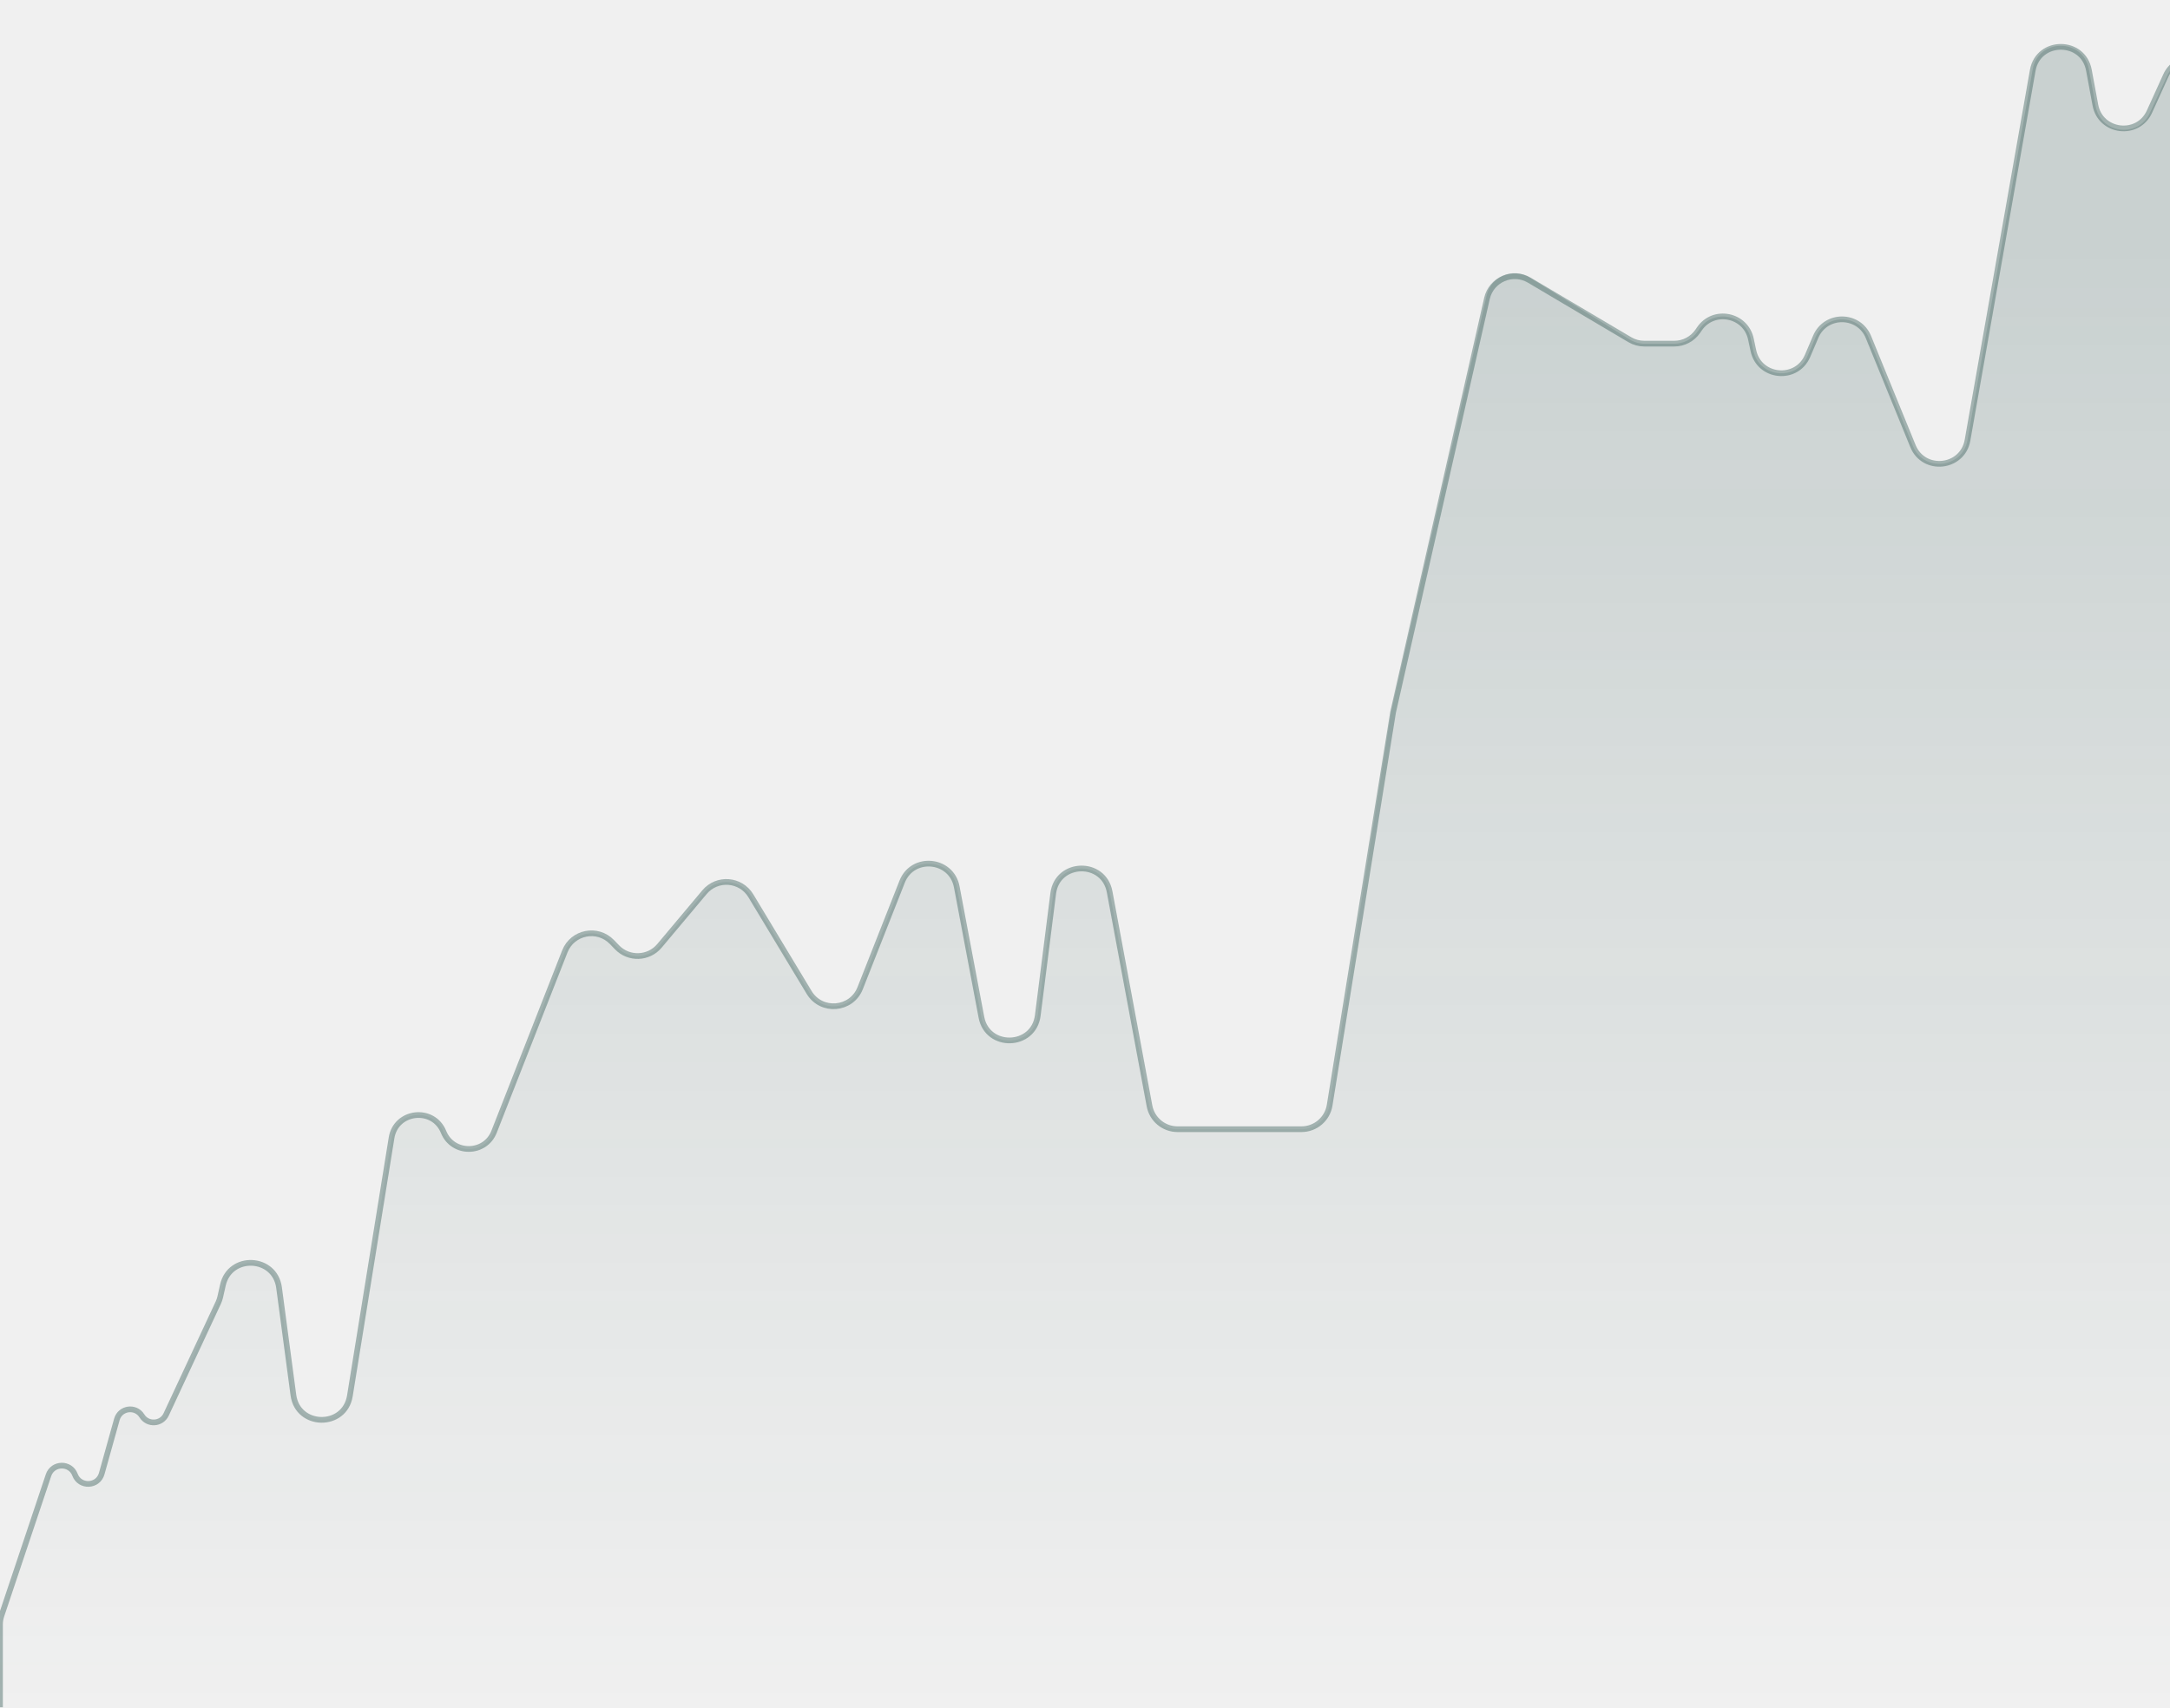
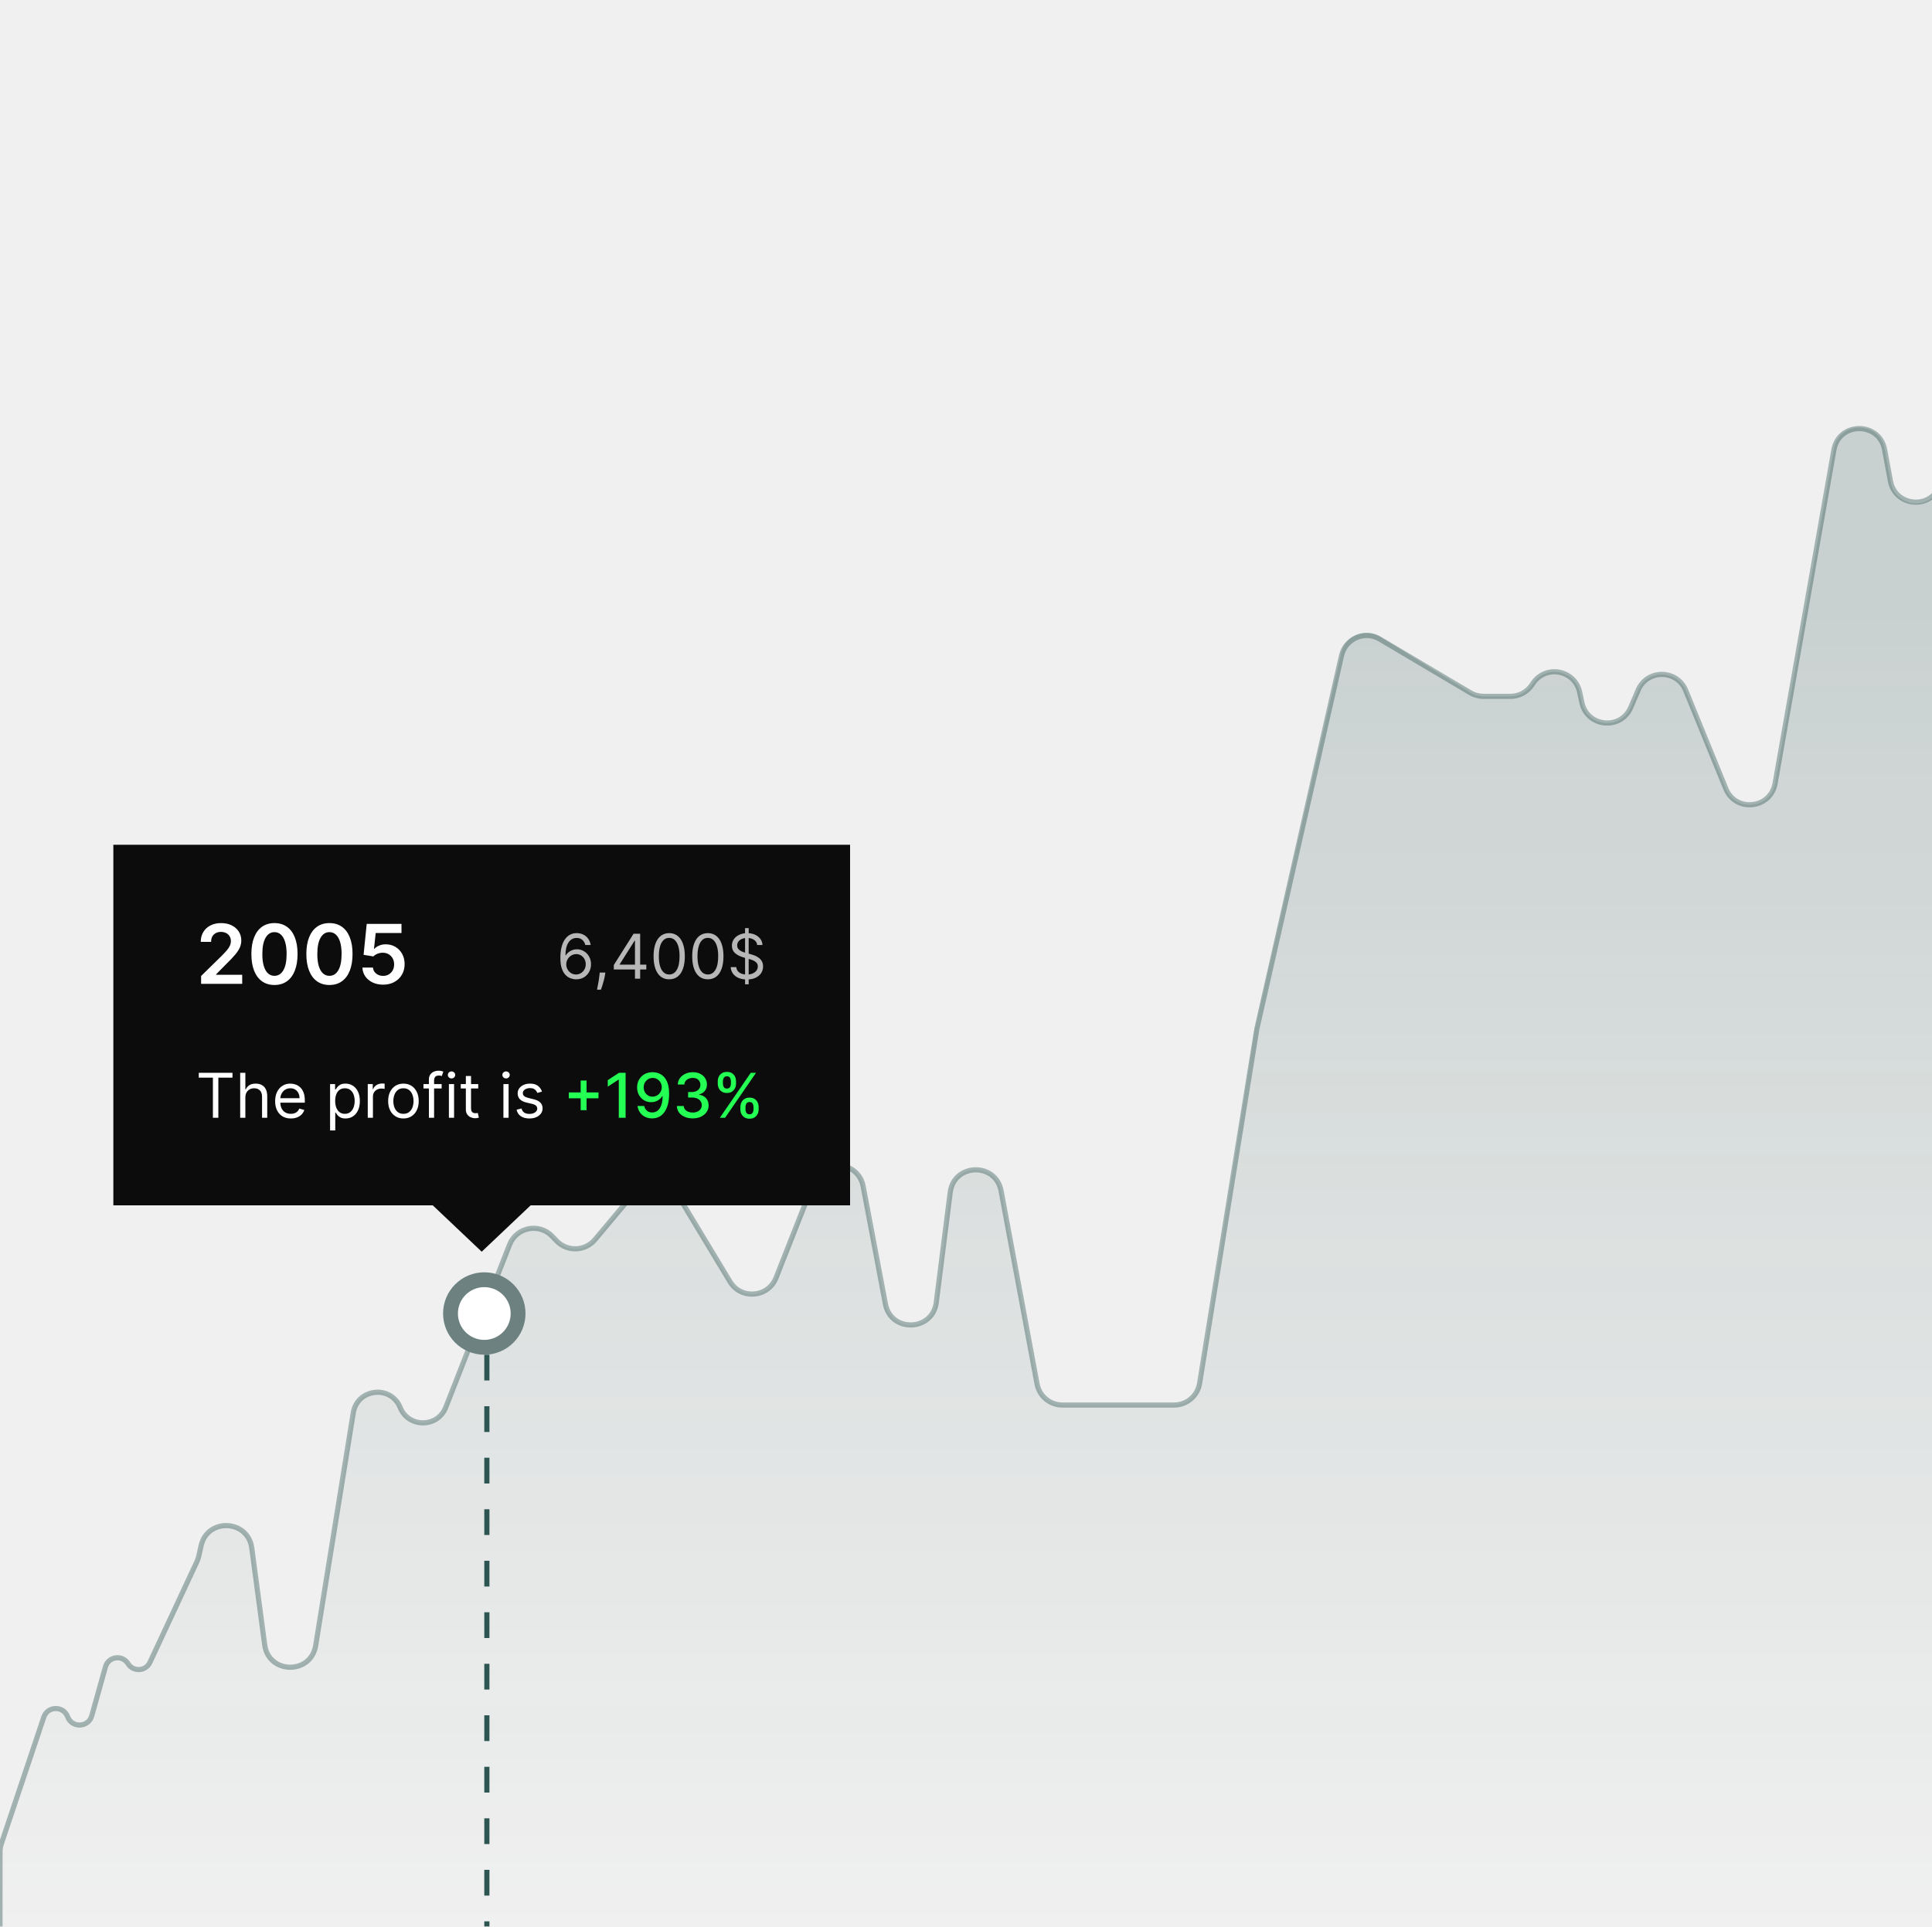
- <svg xmlns="http://www.w3.org/2000/svg" width="380" height="299" viewBox="0 0 380 299" fill="none">
-   <g clip-path="url(#clip0_19_18481)">
-     <path d="M524 299L522.557 -42.441C522.552 -43.727 522.051 -44.962 521.158 -45.889L496.422 -71.561C495.003 -73.034 492.83 -73.494 490.936 -72.723L471.177 -64.678C469.822 -64.126 468.777 -63.01 468.317 -61.622L460.373 -37.687C458.964 -33.441 453.115 -33.041 451.141 -37.055L450.19 -38.989C448.097 -43.245 441.807 -42.467 440.814 -37.829L430.658 9.598C430.382 10.885 429.61 12.011 428.51 12.733L423.897 15.756C421.448 17.362 418.15 16.528 416.757 13.952L409.682 0.861C407.616 -2.963 401.991 -2.511 400.562 1.594L396.953 11.957C395.566 15.941 390.138 16.45 388.035 12.792V12.792C386.035 9.315 380.941 9.559 379.283 13.21L376.401 19.557C374.378 24.01 367.824 23.21 366.932 18.401L365.8 12.294C364.785 6.818 356.927 6.853 355.96 12.337L344.541 77.101C343.67 82.039 336.883 82.765 334.988 78.123L327.196 59.038C325.517 54.927 319.713 54.881 317.969 58.964L316.531 62.329C314.615 66.817 308.063 66.181 307.044 61.409L306.609 59.375C305.691 55.075 300.068 53.969 297.589 57.602L297.316 58.003C296.384 59.368 294.838 60.185 293.185 60.185H287.946C287.05 60.185 286.17 59.944 285.398 59.487L267.815 49.075C264.897 47.346 261.141 48.963 260.391 52.27L243.953 124.73L232.842 193.564C232.451 195.986 230.36 197.767 227.906 197.767H206.209C203.801 197.767 201.735 196.05 201.294 193.682L194.311 156.189C193.266 150.58 185.151 150.817 184.435 156.477L181.731 177.847C181.016 183.5 172.916 183.748 171.858 178.149L167.543 155.326C166.612 150.4 159.818 149.757 157.979 154.421L150.627 173.068C149.108 176.921 143.831 177.363 141.693 173.816L131.485 156.882C129.714 153.944 125.577 153.621 123.372 156.249L115.482 165.654C113.573 167.929 110.114 168.049 108.052 165.911L107.161 164.987C104.632 162.365 100.238 163.241 98.908 166.633L86.523 198.206C84.952 202.211 79.296 202.243 77.679 198.256V198.256C75.869 193.793 69.335 194.532 68.567 199.286L61.27 244.465C60.353 250.148 52.14 250.035 51.378 244.33L48.867 225.512C48.128 219.98 40.254 219.633 39.032 225.078L38.571 227.134C38.492 227.484 38.376 227.826 38.224 228.151L29.098 247.723C28.286 249.466 25.862 249.61 24.85 247.975V247.975C23.74 246.184 21.03 246.569 20.464 248.598L17.812 258.091C17.171 260.386 13.969 260.523 13.134 258.29V258.29C12.322 256.117 9.23 256.17 8.493 258.37L0.259 282.94C0.088 283.452 0 283.989 0 284.529V299" stroke="#2D5551" stroke-opacity="0.4" />
-     <path d="M8.493 258.372L0.259 282.941C0.088 283.453 0 283.989 0 284.529V294C0 296.761 2.239 299 5 299H518.974C521.745 299 523.988 296.745 523.974 293.974L522.197 -43.436C522.19 -44.726 521.685 -45.964 520.786 -46.891L495.958 -72.495C494.498 -74 492.255 -74.435 490.339 -73.584L471.039 -65.016C469.766 -64.451 468.787 -63.381 468.336 -62.062L460.129 -38.031C458.68 -33.79 452.814 -33.449 450.884 -37.494L450.266 -38.792C448.218 -43.084 441.9 -42.364 440.871 -37.72L430.299 10.002C430.02 11.259 429.268 12.361 428.197 13.076L424.32 15.669C421.854 17.319 418.503 16.471 417.118 13.847L409.859 0.088C407.845 -3.731 402.262 -3.372 400.753 0.673L396.43 12.256C395.027 16.017 389.861 16.404 387.912 12.895C386.047 9.536 381.159 9.71 379.537 13.193L376.442 19.839C374.386 24.254 367.874 23.423 366.992 18.634L365.792 12.113C364.782 6.631 356.915 6.663 355.95 12.153L344.535 77.094C343.667 82.033 336.877 82.761 334.981 78.118L327.196 59.05C325.517 54.94 319.713 54.893 317.969 58.976L316.531 62.341C314.614 66.829 308.063 66.193 307.044 61.421L306.609 59.388C305.691 55.087 300.068 53.981 297.589 57.614L297.316 58.015C296.384 59.38 294.838 60.197 293.185 60.197H288C287.07 60.197 286.158 59.937 285.367 59.447L267.853 48.594C264.938 46.788 261.112 48.384 260.345 51.726L243.59 124.738L232.825 193.545C232.444 195.978 230.348 197.772 227.885 197.772H206.209C203.801 197.772 201.735 196.055 201.294 193.688L194.311 156.197C193.266 150.587 185.151 150.824 184.435 156.485L181.731 177.854C181.016 183.507 172.916 183.754 171.858 178.155L167.543 155.334C166.612 150.407 159.818 149.764 157.979 154.428L150.627 173.075C149.107 176.928 143.831 177.369 141.693 173.822L131.485 156.889C129.714 153.951 125.577 153.628 123.372 156.256L115.482 165.661C113.573 167.936 110.114 168.055 108.053 165.918L107.161 164.994C104.632 162.372 100.238 163.248 98.908 166.639L86.523 198.211C84.952 202.216 79.296 202.248 77.679 198.261C75.869 193.798 69.335 194.537 68.567 199.291L61.27 244.468C60.353 250.15 52.14 250.038 51.378 244.333L48.867 225.516C48.128 219.984 40.254 219.636 39.032 225.082L38.571 227.137C38.492 227.488 38.375 227.829 38.224 228.155L29.098 247.726C28.286 249.469 25.862 249.612 24.85 247.978C23.74 246.186 21.03 246.571 20.464 248.601L17.812 258.093C17.171 260.388 13.969 260.525 13.134 258.292C12.322 256.119 9.23 256.172 8.493 258.372Z" fill="url(#paint0_linear_19_18481)" fill-opacity="0.2" />
-   </g>
+ <svg xmlns="http://www.w3.org/2000/svg" width="375" height="374" viewBox="0 0 375 374" fill="none">
+   <path d="M524 374L522.557 32.559C522.552 31.273 522.051 30.038 521.158 29.111L496.422 3.439C495.003 1.966 492.83 1.506 490.936 2.277L471.177 10.322C469.822 10.874 468.777 11.99 468.317 13.378L460.373 37.313C458.964 41.559 453.115 41.959 451.141 37.945L450.19 36.011C448.097 31.755 441.807 32.533 440.814 37.171L430.658 84.598C430.382 85.885 429.61 87.011 428.51 87.733L423.897 90.756C421.448 92.362 418.15 91.528 416.757 88.952L409.682 75.861C407.616 72.037 401.991 72.489 400.562 76.594L396.953 86.957C395.566 90.941 390.138 91.45 388.035 87.792V87.792C386.035 84.315 380.941 84.559 379.283 88.21L376.401 94.557C374.378 99.01 367.824 98.21 366.932 93.401L365.8 87.294C364.785 81.818 356.927 81.853 355.96 87.337L344.541 152.101C343.67 157.039 336.883 157.765 334.988 153.123L327.196 134.038C325.517 129.927 319.713 129.881 317.969 133.964L316.531 137.329C314.615 141.816 308.063 141.181 307.044 136.409L306.609 134.375C305.691 130.075 300.068 128.969 297.589 132.602L297.316 133.003C296.384 134.368 294.838 135.185 293.185 135.185H287.946C287.05 135.185 286.17 134.944 285.398 134.487L267.815 124.074C264.897 122.346 261.141 123.963 260.391 127.271L243.953 199.73L232.842 268.564C232.451 270.986 230.36 272.767 227.906 272.767H206.209C203.801 272.767 201.735 271.05 201.294 268.682L194.311 231.189C193.266 225.58 185.151 225.817 184.435 231.477L181.731 252.847C181.016 258.5 172.916 258.748 171.858 253.149L167.543 230.326C166.612 225.4 159.818 224.757 157.979 229.421L150.627 248.068C149.108 251.921 143.831 252.363 141.693 248.816L131.485 231.882C129.714 228.944 125.577 228.621 123.372 231.249L115.482 240.654C113.573 242.929 110.114 243.049 108.052 240.911L107.161 239.987C104.632 237.365 100.238 238.241 98.908 241.633L86.523 273.206C84.952 277.211 79.296 277.243 77.679 273.256V273.256C75.869 268.793 69.335 269.532 68.567 274.286L61.27 319.465C60.353 325.148 52.14 325.035 51.378 319.33L48.867 300.512C48.128 294.98 40.254 294.633 39.032 300.078L38.571 302.134C38.492 302.484 38.376 302.826 38.224 303.151L29.098 322.723C28.286 324.466 25.862 324.61 24.85 322.975V322.975C23.74 321.184 21.03 321.569 20.464 323.598L17.812 333.091C17.171 335.386 13.969 335.523 13.134 333.29V333.29C12.322 331.117 9.23 331.17 8.493 333.37L0.259 357.94C0.088 358.452 0 358.989 0 359.529V374" stroke="#2D5551" stroke-opacity="0.4" />
+   <path d="M8.493 333.372L0.259 357.941C0.088 358.453 0 358.989 0 359.529V369C0 371.761 2.239 374 5 374H518.974C521.745 374 523.988 371.745 523.974 368.974L522.197 31.564C522.19 30.274 521.685 29.036 520.786 28.11L495.958 2.505C494.498 1 492.255 0.565 490.339 1.416L471.039 9.984C469.766 10.549 468.787 11.619 468.336 12.938L460.129 36.969C458.68 41.21 452.814 41.551 450.884 37.506L450.266 36.208C448.218 31.916 441.9 32.636 440.871 37.28L430.299 85.002C430.02 86.259 429.268 87.361 428.197 88.076L424.32 90.669C421.854 92.319 418.503 91.471 417.118 88.847L409.859 75.088C407.845 71.269 402.262 71.628 400.753 75.673L396.43 87.256C395.027 91.016 389.861 91.404 387.912 87.895C386.047 84.536 381.159 84.71 379.537 88.193L376.442 94.839C374.386 99.254 367.874 98.423 366.992 93.634L365.792 87.113C364.782 81.631 356.915 81.663 355.95 87.153L344.535 152.094C343.667 157.033 336.877 157.762 334.981 153.118L327.196 134.05C325.517 129.939 319.713 129.893 317.969 133.976L316.531 137.341C314.614 141.829 308.063 141.193 307.044 136.421L306.609 134.388C305.691 130.087 300.068 128.981 297.589 132.614L297.316 133.015C296.384 134.38 294.838 135.197 293.185 135.197H288C287.07 135.197 286.158 134.937 285.367 134.447L267.853 123.594C264.938 121.788 261.112 123.384 260.345 126.726L243.59 199.738L232.825 268.545C232.444 270.978 230.348 272.772 227.885 272.772H206.209C203.801 272.772 201.735 271.055 201.294 268.688L194.311 231.197C193.266 225.587 185.151 225.824 184.435 231.485L181.731 252.854C181.016 258.507 172.916 258.754 171.858 253.155L167.543 230.334C166.612 225.407 159.818 224.764 157.979 229.428L150.627 248.075C149.107 251.928 143.831 252.369 141.693 248.822L131.485 231.889C129.714 228.951 125.577 228.628 123.372 231.256L115.482 240.661C113.573 242.936 110.114 243.055 108.053 240.918L107.161 239.994C104.632 237.372 100.238 238.248 98.908 241.639L86.523 273.211C84.952 277.216 79.296 277.248 77.679 273.261C75.869 268.798 69.335 269.537 68.567 274.291L61.27 319.468C60.353 325.15 52.14 325.038 51.378 319.333L48.867 300.516C48.128 294.984 40.254 294.636 39.032 300.082L38.571 302.137C38.492 302.488 38.375 302.829 38.224 303.155L29.098 322.726C28.286 324.469 25.862 324.612 24.85 322.978C23.74 321.186 21.03 321.571 20.464 323.601L17.812 333.093C17.171 335.388 13.969 335.525 13.134 333.292C12.322 331.119 9.23 331.172 8.493 333.372Z" fill="url(#paint0_linear_841_12652)" fill-opacity="0.2" />
+   <path d="M93.5 243L103 234L84 234L93.5 243Z" fill="#0C0C0C" />
+   <rect width="143" height="70" transform="matrix(1 0 0 -1 22 234)" fill="#0C0C0C" />
+   <path d="M38.58 209.21V208.273H45.125V209.21H42.381V217H41.324V209.21H38.58ZM47.625 213.062V217H46.62V208.273H47.625V211.477H47.711C47.864 211.139 48.094 210.871 48.401 210.672C48.711 210.47 49.123 210.369 49.637 210.369C50.083 210.369 50.473 210.459 50.809 210.638C51.144 210.814 51.404 211.085 51.588 211.452C51.776 211.815 51.87 212.278 51.87 212.841V217H50.864V212.909C50.864 212.389 50.729 211.987 50.459 211.703C50.192 211.416 49.821 211.273 49.347 211.273C49.017 211.273 48.722 211.342 48.461 211.482C48.202 211.621 47.998 211.824 47.847 212.091C47.699 212.358 47.625 212.682 47.625 213.062ZM56.454 217.136C55.823 217.136 55.279 216.997 54.822 216.719C54.367 216.438 54.016 216.045 53.769 215.543C53.525 215.037 53.403 214.449 53.403 213.778C53.403 213.108 53.525 212.517 53.769 212.006C54.016 211.491 54.36 211.091 54.8 210.804C55.244 210.514 55.761 210.369 56.352 210.369C56.693 210.369 57.029 210.426 57.361 210.54C57.694 210.653 57.996 210.838 58.269 211.094C58.542 211.347 58.759 211.682 58.921 212.099C59.083 212.517 59.164 213.031 59.164 213.642V214.068H54.119V213.199H58.141C58.141 212.83 58.068 212.5 57.92 212.21C57.775 211.92 57.568 211.692 57.298 211.524C57.031 211.357 56.715 211.273 56.352 211.273C55.951 211.273 55.604 211.372 55.312 211.571C55.022 211.767 54.799 212.023 54.643 212.338C54.486 212.653 54.408 212.991 54.408 213.352V213.932C54.408 214.426 54.494 214.845 54.664 215.189C54.837 215.53 55.077 215.79 55.384 215.969C55.691 216.145 56.048 216.233 56.454 216.233C56.718 216.233 56.957 216.196 57.17 216.122C57.386 216.045 57.572 215.932 57.728 215.781C57.884 215.628 58.005 215.437 58.09 215.21L59.062 215.483C58.959 215.812 58.788 216.102 58.546 216.352C58.305 216.599 58.006 216.793 57.651 216.932C57.296 217.068 56.897 217.136 56.454 217.136ZM64.069 219.455V210.455H65.04V211.494H65.16C65.234 211.381 65.336 211.236 65.467 211.06C65.6 210.881 65.79 210.722 66.038 210.582C66.288 210.44 66.626 210.369 67.052 210.369C67.603 210.369 68.089 210.507 68.509 210.783C68.93 211.058 69.258 211.449 69.494 211.955C69.729 212.46 69.847 213.057 69.847 213.744C69.847 214.438 69.729 215.038 69.494 215.547C69.258 216.053 68.931 216.445 68.513 216.723C68.096 216.999 67.614 217.136 67.069 217.136C66.648 217.136 66.312 217.067 66.059 216.928C65.806 216.786 65.612 216.625 65.475 216.446C65.339 216.264 65.234 216.114 65.16 215.994H65.075V219.455H64.069ZM65.058 213.727C65.058 214.222 65.13 214.658 65.275 215.036C65.42 215.411 65.631 215.705 65.91 215.918C66.188 216.128 66.529 216.233 66.933 216.233C67.353 216.233 67.704 216.122 67.985 215.901C68.269 215.676 68.482 215.375 68.624 214.997C68.769 214.616 68.842 214.193 68.842 213.727C68.842 213.267 68.771 212.852 68.629 212.483C68.489 212.111 68.278 211.817 67.994 211.601C67.712 211.382 67.359 211.273 66.933 211.273C66.523 211.273 66.18 211.376 65.901 211.584C65.623 211.788 65.413 212.075 65.271 212.445C65.129 212.811 65.058 213.239 65.058 213.727ZM71.381 217V210.455H72.353V211.443H72.421C72.54 211.119 72.756 210.857 73.069 210.655C73.381 210.453 73.734 210.352 74.126 210.352C74.2 210.352 74.292 210.354 74.403 210.357C74.513 210.359 74.597 210.364 74.654 210.369V211.392C74.62 211.384 74.542 211.371 74.42 211.354C74.3 211.334 74.174 211.324 74.04 211.324C73.722 211.324 73.438 211.391 73.188 211.524C72.941 211.655 72.745 211.837 72.6 212.07C72.458 212.3 72.387 212.562 72.387 212.858V217H71.381ZM78.306 217.136C77.715 217.136 77.197 216.996 76.751 216.714C76.308 216.433 75.961 216.04 75.711 215.534C75.464 215.028 75.34 214.437 75.34 213.761C75.34 213.08 75.464 212.484 75.711 211.976C75.961 211.467 76.308 211.072 76.751 210.791C77.197 210.51 77.715 210.369 78.306 210.369C78.897 210.369 79.414 210.51 79.857 210.791C80.303 211.072 80.65 211.467 80.897 211.976C81.147 212.484 81.272 213.08 81.272 213.761C81.272 214.437 81.147 215.028 80.897 215.534C80.65 216.04 80.303 216.433 79.857 216.714C79.414 216.996 78.897 217.136 78.306 217.136ZM78.306 216.233C78.755 216.233 79.124 216.118 79.414 215.888C79.704 215.658 79.918 215.355 80.058 214.98C80.197 214.605 80.266 214.199 80.266 213.761C80.266 213.324 80.197 212.916 80.058 212.538C79.918 212.161 79.704 211.855 79.414 211.622C79.124 211.389 78.755 211.273 78.306 211.273C77.857 211.273 77.488 211.389 77.198 211.622C76.908 211.855 76.694 212.161 76.555 212.538C76.415 212.916 76.346 213.324 76.346 213.761C76.346 214.199 76.415 214.605 76.555 214.98C76.694 215.355 76.908 215.658 77.198 215.888C77.488 216.118 77.857 216.233 78.306 216.233ZM85.722 210.455V211.307H82.194V210.455H85.722ZM83.25 217V209.551C83.25 209.176 83.338 208.864 83.515 208.614C83.691 208.364 83.919 208.176 84.201 208.051C84.482 207.926 84.779 207.864 85.091 207.864C85.338 207.864 85.54 207.884 85.696 207.923C85.853 207.963 85.969 208 86.046 208.034L85.756 208.903C85.705 208.886 85.634 208.865 85.543 208.839C85.455 208.814 85.338 208.801 85.194 208.801C84.861 208.801 84.621 208.885 84.473 209.053C84.329 209.22 84.256 209.466 84.256 209.79V217H83.25ZM87.131 217V210.455H88.137V217H87.131ZM87.643 209.364C87.447 209.364 87.278 209.297 87.136 209.163C86.996 209.03 86.927 208.869 86.927 208.682C86.927 208.494 86.996 208.334 87.136 208.2C87.278 208.067 87.447 208 87.643 208C87.839 208 88.006 208.067 88.146 208.2C88.288 208.334 88.359 208.494 88.359 208.682C88.359 208.869 88.288 209.03 88.146 209.163C88.006 209.297 87.839 209.364 87.643 209.364ZM92.826 210.455V211.307H89.434V210.455H92.826ZM90.422 208.886H91.428V215.125C91.428 215.409 91.469 215.622 91.552 215.764C91.637 215.903 91.745 215.997 91.875 216.045C92.009 216.091 92.15 216.114 92.297 216.114C92.408 216.114 92.499 216.108 92.57 216.097C92.641 216.082 92.698 216.071 92.74 216.062L92.945 216.966C92.877 216.991 92.782 217.017 92.659 217.043C92.537 217.071 92.382 217.085 92.195 217.085C91.911 217.085 91.632 217.024 91.36 216.902C91.09 216.78 90.865 216.594 90.686 216.344C90.51 216.094 90.422 215.778 90.422 215.398V208.886ZM97.713 217V210.455H98.719V217H97.713ZM98.225 209.364C98.029 209.364 97.86 209.297 97.718 209.163C97.579 209.03 97.509 208.869 97.509 208.682C97.509 208.494 97.579 208.334 97.718 208.2C97.86 208.067 98.029 208 98.225 208C98.421 208 98.588 208.067 98.728 208.2C98.87 208.334 98.941 208.494 98.941 208.682C98.941 208.869 98.87 209.03 98.728 209.163C98.588 209.297 98.421 209.364 98.225 209.364ZM105.197 211.92L104.294 212.176C104.237 212.026 104.153 211.879 104.043 211.737C103.935 211.592 103.787 211.473 103.599 211.379C103.412 211.286 103.172 211.239 102.879 211.239C102.479 211.239 102.145 211.331 101.878 211.516C101.614 211.697 101.482 211.929 101.482 212.21C101.482 212.46 101.572 212.658 101.754 212.803C101.936 212.947 102.22 213.068 102.607 213.165L103.578 213.403C104.163 213.545 104.599 213.763 104.886 214.055C105.173 214.345 105.317 214.719 105.317 215.176C105.317 215.551 105.209 215.886 104.993 216.182C104.78 216.477 104.482 216.71 104.098 216.881C103.714 217.051 103.268 217.136 102.76 217.136C102.092 217.136 101.54 216.991 101.102 216.702C100.665 216.412 100.388 215.989 100.271 215.432L101.226 215.193C101.317 215.545 101.489 215.81 101.741 215.986C101.997 216.162 102.331 216.25 102.743 216.25C103.212 216.25 103.584 216.151 103.859 215.952C104.138 215.75 104.277 215.509 104.277 215.227C104.277 215 104.197 214.81 104.038 214.656C103.879 214.5 103.635 214.384 103.305 214.307L102.214 214.051C101.615 213.909 101.175 213.689 100.893 213.391C100.615 213.089 100.476 212.713 100.476 212.261C100.476 211.892 100.58 211.565 100.787 211.281C100.997 210.997 101.283 210.774 101.643 210.612C102.007 210.45 102.419 210.369 102.879 210.369C103.527 210.369 104.036 210.511 104.405 210.795C104.777 211.08 105.041 211.455 105.197 211.92Z" fill="white" />
+   <path d="M112.707 215.534V209.773H113.853V215.534H112.707ZM110.402 213.224V212.082H116.163V213.224H110.402ZM121.428 208.273V217H120.107V209.594H120.056L117.968 210.957V209.696L120.145 208.273H121.428ZM126.691 208.153C127.08 208.156 127.463 208.227 127.841 208.366C128.219 208.506 128.56 208.733 128.864 209.048C129.171 209.364 129.415 209.79 129.597 210.327C129.782 210.861 129.875 211.526 129.878 212.321C129.878 213.085 129.801 213.766 129.648 214.362C129.495 214.956 129.275 215.457 128.988 215.866C128.703 216.276 128.358 216.587 127.952 216.8C127.546 217.013 127.088 217.119 126.58 217.119C126.06 217.119 125.598 217.017 125.195 216.812C124.792 216.608 124.463 216.325 124.211 215.964C123.958 215.601 123.8 215.183 123.738 214.712H125.037C125.123 215.087 125.296 215.391 125.557 215.624C125.821 215.854 126.162 215.969 126.58 215.969C127.219 215.969 127.718 215.69 128.076 215.134C128.434 214.574 128.614 213.793 128.617 212.79H128.549C128.401 213.034 128.216 213.244 127.995 213.42C127.776 213.597 127.53 213.733 127.257 213.83C126.985 213.926 126.694 213.974 126.384 213.974C125.881 213.974 125.424 213.851 125.012 213.604C124.6 213.357 124.272 213.017 124.027 212.585C123.783 212.153 123.661 211.661 123.661 211.107C123.661 210.555 123.786 210.055 124.036 209.607C124.289 209.158 124.641 208.803 125.093 208.541C125.547 208.277 126.08 208.148 126.691 208.153ZM126.695 209.261C126.363 209.261 126.063 209.344 125.796 209.509C125.532 209.67 125.323 209.891 125.169 210.169C125.016 210.445 124.939 210.751 124.939 211.089C124.939 211.428 125.013 211.734 125.161 212.01C125.311 212.283 125.516 212.5 125.775 212.662C126.036 212.821 126.334 212.901 126.669 212.901C126.919 212.901 127.152 212.852 127.368 212.756C127.584 212.659 127.773 212.526 127.935 212.355C128.097 212.182 128.223 211.986 128.314 211.767C128.405 211.548 128.451 211.318 128.451 211.077C128.451 210.756 128.374 210.457 128.221 210.182C128.07 209.906 127.863 209.685 127.598 209.517C127.334 209.347 127.033 209.261 126.695 209.261ZM134.456 217.119C133.871 217.119 133.348 217.018 132.888 216.817C132.43 216.615 132.068 216.335 131.801 215.977C131.537 215.616 131.395 215.199 131.375 214.724H132.713C132.73 214.983 132.817 215.207 132.973 215.398C133.132 215.585 133.339 215.73 133.595 215.832C133.851 215.935 134.135 215.986 134.447 215.986C134.791 215.986 135.095 215.926 135.359 215.807C135.626 215.687 135.835 215.521 135.986 215.308C136.136 215.092 136.212 214.844 136.212 214.562C136.212 214.27 136.136 214.013 135.986 213.791C135.838 213.567 135.621 213.391 135.334 213.263C135.05 213.135 134.706 213.071 134.303 213.071H133.565V211.997H134.303C134.626 211.997 134.911 211.939 135.155 211.822C135.402 211.706 135.595 211.544 135.734 211.337C135.874 211.126 135.943 210.881 135.943 210.599C135.943 210.33 135.882 210.095 135.76 209.896C135.641 209.695 135.47 209.537 135.249 209.423C135.03 209.31 134.771 209.253 134.473 209.253C134.189 209.253 133.923 209.305 133.676 209.411C133.432 209.513 133.233 209.661 133.08 209.854C132.926 210.044 132.844 210.273 132.832 210.54H131.558C131.572 210.068 131.712 209.653 131.976 209.295C132.243 208.937 132.595 208.658 133.033 208.456C133.47 208.254 133.956 208.153 134.49 208.153C135.05 208.153 135.533 208.263 135.939 208.482C136.348 208.697 136.663 208.986 136.885 209.347C137.109 209.707 137.22 210.102 137.217 210.531C137.22 211.02 137.084 211.435 136.808 211.776C136.536 212.116 136.172 212.345 135.717 212.462V212.53C136.297 212.618 136.746 212.848 137.064 213.22C137.385 213.592 137.544 214.054 137.541 214.605C137.544 215.085 137.411 215.516 137.141 215.896C136.874 216.277 136.509 216.577 136.045 216.795C135.582 217.011 135.053 217.119 134.456 217.119ZM143.707 215.364V214.903C143.707 214.574 143.776 214.273 143.912 214C144.051 213.724 144.253 213.504 144.517 213.339C144.784 213.172 145.107 213.088 145.484 213.088C145.871 213.088 146.195 213.17 146.456 213.335C146.717 213.5 146.915 213.72 147.048 213.996C147.185 214.271 147.253 214.574 147.253 214.903V215.364C147.253 215.693 147.185 215.996 147.048 216.271C146.912 216.544 146.712 216.764 146.447 216.932C146.186 217.097 145.865 217.179 145.484 217.179C145.101 217.179 144.777 217.097 144.513 216.932C144.249 216.764 144.048 216.544 143.912 216.271C143.776 215.996 143.707 215.693 143.707 215.364ZM144.7 214.903V215.364C144.7 215.608 144.759 215.83 144.875 216.028C144.991 216.227 145.195 216.327 145.484 216.327C145.771 216.327 145.972 216.227 146.085 216.028C146.199 215.83 146.256 215.608 146.256 215.364V214.903C146.256 214.659 146.2 214.437 146.089 214.239C145.982 214.04 145.78 213.94 145.484 213.94C145.2 213.94 144.999 214.04 144.879 214.239C144.76 214.437 144.7 214.659 144.7 214.903ZM139.318 210.369V209.909C139.318 209.58 139.386 209.277 139.523 209.001C139.662 208.726 139.864 208.506 140.128 208.341C140.395 208.176 140.717 208.094 141.095 208.094C141.482 208.094 141.805 208.176 142.067 208.341C142.328 208.506 142.526 208.726 142.659 209.001C142.793 209.277 142.859 209.58 142.859 209.909V210.369C142.859 210.699 142.791 211.001 142.655 211.277C142.521 211.55 142.322 211.77 142.058 211.938C141.797 212.102 141.476 212.185 141.095 212.185C140.709 212.185 140.384 212.102 140.119 211.938C139.858 211.77 139.659 211.55 139.523 211.277C139.386 211.001 139.318 210.699 139.318 210.369ZM140.315 209.909V210.369C140.315 210.614 140.372 210.835 140.486 211.034C140.602 211.233 140.805 211.332 141.095 211.332C141.379 211.332 141.578 211.233 141.692 211.034C141.808 210.835 141.866 210.614 141.866 210.369V209.909C141.866 209.665 141.811 209.443 141.7 209.244C141.589 209.045 141.388 208.946 141.095 208.946C140.811 208.946 140.609 209.045 140.49 209.244C140.374 209.443 140.315 209.665 140.315 209.909ZM139.723 217L145.723 208.273H146.741L140.741 217H139.723Z" fill="#24FF54" />
+   <path d="M39.034 191V189.477L43.074 185.517C43.46 185.127 43.782 184.78 44.04 184.477C44.297 184.174 44.49 183.881 44.619 183.597C44.748 183.312 44.812 183.009 44.812 182.688C44.812 182.32 44.729 182.006 44.562 181.744C44.396 181.479 44.167 181.275 43.875 181.131C43.583 180.987 43.252 180.915 42.881 180.915C42.498 180.915 42.163 180.994 41.875 181.153C41.587 181.309 41.364 181.53 41.205 181.818C41.049 182.106 40.972 182.449 40.972 182.847H38.966C38.966 182.108 39.135 181.466 39.472 180.92C39.809 180.375 40.273 179.953 40.864 179.653C41.458 179.354 42.14 179.205 42.909 179.205C43.689 179.205 44.375 179.35 44.966 179.642C45.557 179.934 46.015 180.333 46.341 180.841C46.67 181.348 46.835 181.928 46.835 182.58C46.835 183.015 46.752 183.443 46.585 183.864C46.419 184.284 46.125 184.75 45.705 185.261C45.288 185.773 44.703 186.392 43.949 187.119L41.943 189.159V189.239H47.011V191H39.034ZM53.273 191.222C52.337 191.222 51.534 190.985 50.864 190.511C50.197 190.034 49.684 189.347 49.324 188.449C48.968 187.547 48.79 186.462 48.79 185.193C48.794 183.924 48.974 182.845 49.33 181.955C49.689 181.061 50.203 180.379 50.869 179.909C51.54 179.439 52.341 179.205 53.273 179.205C54.205 179.205 55.006 179.439 55.676 179.909C56.347 180.379 56.86 181.061 57.216 181.955C57.576 182.848 57.756 183.928 57.756 185.193C57.756 186.466 57.576 187.553 57.216 188.455C56.86 189.352 56.347 190.038 55.676 190.511C55.01 190.985 54.208 191.222 53.273 191.222ZM53.273 189.443C54 189.443 54.574 189.085 54.994 188.369C55.419 187.65 55.631 186.591 55.631 185.193C55.631 184.269 55.534 183.492 55.341 182.864C55.148 182.235 54.875 181.761 54.523 181.443C54.17 181.121 53.754 180.96 53.273 180.96C52.549 180.96 51.977 181.32 51.557 182.04C51.136 182.756 50.924 183.807 50.92 185.193C50.917 186.121 51.01 186.902 51.199 187.534C51.392 188.167 51.665 188.644 52.017 188.966C52.369 189.284 52.788 189.443 53.273 189.443ZM63.945 191.222C63.009 191.222 62.206 190.985 61.535 190.511C60.869 190.034 60.356 189.347 59.996 188.449C59.64 187.547 59.462 186.462 59.462 185.193C59.465 183.924 59.645 182.845 60.001 181.955C60.361 181.061 60.874 180.379 61.541 179.909C62.212 179.439 63.013 179.205 63.945 179.205C64.876 179.205 65.678 179.439 66.348 179.909C67.019 180.379 67.532 181.061 67.888 181.955C68.248 182.848 68.428 183.928 68.428 185.193C68.428 186.466 68.248 187.553 67.888 188.455C67.532 189.352 67.019 190.038 66.348 190.511C65.681 190.985 64.88 191.222 63.945 191.222ZM63.945 189.443C64.672 189.443 65.246 189.085 65.666 188.369C66.09 187.65 66.303 186.591 66.303 185.193C66.303 184.269 66.206 183.492 66.013 182.864C65.82 182.235 65.547 181.761 65.195 181.443C64.842 181.121 64.426 180.96 63.945 180.96C63.221 180.96 62.649 181.32 62.229 182.04C61.808 182.756 61.596 183.807 61.592 185.193C61.589 186.121 61.681 186.902 61.871 187.534C62.064 188.167 62.337 188.644 62.689 188.966C63.041 189.284 63.46 189.443 63.945 189.443ZM74.361 191.159C73.603 191.159 72.925 191.017 72.327 190.733C71.728 190.445 71.253 190.051 70.901 189.551C70.552 189.051 70.367 188.479 70.344 187.835H72.389C72.427 188.312 72.633 188.703 73.008 189.006C73.383 189.305 73.834 189.455 74.361 189.455C74.774 189.455 75.141 189.36 75.463 189.17C75.785 188.981 76.039 188.718 76.224 188.381C76.41 188.044 76.501 187.659 76.497 187.227C76.501 186.788 76.408 186.398 76.219 186.057C76.029 185.716 75.77 185.449 75.44 185.256C75.111 185.059 74.732 184.96 74.304 184.96C73.956 184.956 73.613 185.021 73.276 185.153C72.938 185.286 72.671 185.46 72.474 185.676L70.571 185.364L71.179 179.364H77.929V181.125H72.923L72.588 184.21H72.656C72.872 183.956 73.177 183.746 73.571 183.58C73.965 183.409 74.397 183.324 74.867 183.324C75.571 183.324 76.2 183.491 76.753 183.824C77.306 184.153 77.742 184.608 78.06 185.188C78.378 185.767 78.537 186.43 78.537 187.176C78.537 187.945 78.359 188.631 78.003 189.233C77.651 189.831 77.16 190.303 76.531 190.648C75.906 190.989 75.183 191.159 74.361 191.159Z" fill="white" />
+   <path opacity="0.7" d="M111.801 190.119C111.443 190.114 111.085 190.045 110.727 189.915C110.369 189.784 110.043 189.564 109.747 189.254C109.452 188.942 109.214 188.52 109.036 187.989C108.857 187.455 108.767 186.784 108.767 185.977C108.767 185.205 108.839 184.52 108.984 183.923C109.129 183.324 109.339 182.82 109.615 182.411C109.891 181.999 110.223 181.686 110.612 181.473C111.004 181.26 111.446 181.153 111.938 181.153C112.426 181.153 112.861 181.251 113.241 181.447C113.625 181.641 113.938 181.911 114.179 182.257C114.42 182.604 114.577 183.003 114.648 183.455H113.608C113.511 183.062 113.324 182.737 113.045 182.479C112.767 182.22 112.398 182.091 111.938 182.091C111.261 182.091 110.729 182.385 110.339 182.973C109.953 183.561 109.759 184.386 109.756 185.449H109.824C109.983 185.207 110.172 185.001 110.391 184.831C110.612 184.658 110.857 184.524 111.124 184.43C111.391 184.337 111.673 184.29 111.972 184.29C112.472 184.29 112.929 184.415 113.344 184.665C113.759 184.912 114.091 185.254 114.341 185.692C114.591 186.126 114.716 186.625 114.716 187.188C114.716 187.727 114.595 188.222 114.354 188.67C114.112 189.116 113.773 189.472 113.335 189.736C112.901 189.997 112.389 190.125 111.801 190.119ZM111.801 189.182C112.159 189.182 112.48 189.092 112.764 188.913C113.051 188.734 113.277 188.494 113.442 188.193C113.609 187.892 113.693 187.557 113.693 187.188C113.693 186.827 113.612 186.499 113.45 186.203C113.291 185.905 113.071 185.668 112.79 185.491C112.511 185.315 112.193 185.227 111.835 185.227C111.565 185.227 111.314 185.281 111.081 185.389C110.848 185.494 110.643 185.639 110.467 185.824C110.294 186.009 110.158 186.22 110.058 186.459C109.959 186.695 109.909 186.943 109.909 187.205C109.909 187.551 109.99 187.875 110.152 188.176C110.317 188.477 110.541 188.72 110.825 188.905C111.112 189.089 111.438 189.182 111.801 189.182ZM117.499 188.807L117.43 189.267C117.382 189.591 117.308 189.938 117.209 190.307C117.112 190.676 117.011 191.024 116.906 191.351C116.801 191.678 116.714 191.938 116.646 192.131H115.879C115.916 191.949 115.964 191.709 116.024 191.411C116.084 191.112 116.143 190.778 116.203 190.409C116.266 190.043 116.317 189.668 116.357 189.284L116.408 188.807H117.499ZM119.14 188.21V187.341L122.975 181.273H123.606V182.619H123.18L120.282 187.205V187.273H125.447V188.21H119.14ZM123.248 190V187.946V187.541V181.273H124.254V190H123.248ZM129.891 190.119C129.249 190.119 128.702 189.945 128.25 189.595C127.798 189.243 127.453 188.733 127.214 188.065C126.976 187.395 126.857 186.585 126.857 185.636C126.857 184.693 126.976 183.888 127.214 183.22C127.456 182.55 127.803 182.038 128.254 181.686C128.709 181.331 129.254 181.153 129.891 181.153C130.527 181.153 131.071 181.331 131.523 181.686C131.977 182.038 132.324 182.55 132.562 183.22C132.804 183.888 132.925 184.693 132.925 185.636C132.925 186.585 132.805 187.395 132.567 188.065C132.328 188.733 131.983 189.243 131.531 189.595C131.08 189.945 130.533 190.119 129.891 190.119ZM129.891 189.182C130.527 189.182 131.021 188.875 131.374 188.261C131.726 187.648 131.902 186.773 131.902 185.636C131.902 184.881 131.821 184.237 131.659 183.706C131.5 183.175 131.27 182.77 130.969 182.491C130.67 182.213 130.311 182.074 129.891 182.074C129.26 182.074 128.767 182.385 128.412 183.007C128.057 183.626 127.879 184.503 127.879 185.636C127.879 186.392 127.959 187.034 128.118 187.562C128.277 188.091 128.506 188.493 128.804 188.768C129.105 189.044 129.467 189.182 129.891 189.182ZM137.391 190.119C136.749 190.119 136.202 189.945 135.75 189.595C135.298 189.243 134.953 188.733 134.714 188.065C134.476 187.395 134.357 186.585 134.357 185.636C134.357 184.693 134.476 183.888 134.714 183.22C134.956 182.55 135.303 182.038 135.754 181.686C136.209 181.331 136.754 181.153 137.391 181.153C138.027 181.153 138.571 181.331 139.023 181.686C139.477 182.038 139.824 182.55 140.062 183.22C140.304 183.888 140.425 184.693 140.425 185.636C140.425 186.585 140.305 187.395 140.067 188.065C139.828 188.733 139.483 189.243 139.031 189.595C138.58 189.945 138.033 190.119 137.391 190.119ZM137.391 189.182C138.027 189.182 138.521 188.875 138.874 188.261C139.226 187.648 139.402 186.773 139.402 185.636C139.402 184.881 139.321 184.237 139.159 183.706C139 183.175 138.77 182.77 138.469 182.491C138.17 182.213 137.811 182.074 137.391 182.074C136.76 182.074 136.267 182.385 135.912 183.007C135.557 183.626 135.379 184.503 135.379 185.636C135.379 186.392 135.459 187.034 135.618 187.562C135.777 188.091 136.006 188.493 136.304 188.768C136.605 189.044 136.967 189.182 137.391 189.182ZM144.618 191.091V180.182H145.317V191.091H144.618ZM146.97 183.455C146.919 183.023 146.712 182.688 146.348 182.449C145.984 182.21 145.538 182.091 145.01 182.091C144.624 182.091 144.286 182.153 143.996 182.278C143.709 182.403 143.484 182.575 143.322 182.794C143.163 183.013 143.084 183.261 143.084 183.54C143.084 183.773 143.139 183.973 143.25 184.141C143.364 184.305 143.509 184.443 143.685 184.554C143.861 184.662 144.045 184.751 144.239 184.822C144.432 184.891 144.609 184.946 144.771 184.989L145.658 185.227C145.885 185.287 146.138 185.369 146.416 185.474C146.697 185.58 146.966 185.723 147.222 185.905C147.48 186.084 147.693 186.314 147.861 186.595C148.028 186.876 148.112 187.222 148.112 187.631C148.112 188.102 147.989 188.528 147.741 188.909C147.497 189.29 147.139 189.592 146.668 189.817C146.199 190.041 145.629 190.153 144.959 190.153C144.334 190.153 143.793 190.053 143.335 189.851C142.881 189.649 142.523 189.368 142.261 189.007C142.003 188.646 141.857 188.227 141.822 187.75H142.913C142.942 188.08 143.053 188.352 143.246 188.568C143.442 188.781 143.689 188.94 143.987 189.045C144.288 189.148 144.612 189.199 144.959 189.199C145.362 189.199 145.724 189.134 146.045 189.003C146.366 188.869 146.621 188.685 146.808 188.449C146.996 188.21 147.089 187.932 147.089 187.614C147.089 187.324 147.009 187.088 146.847 186.906C146.685 186.724 146.472 186.577 146.207 186.463C145.943 186.349 145.658 186.25 145.351 186.165L144.277 185.858C143.595 185.662 143.055 185.382 142.658 185.018C142.26 184.655 142.061 184.179 142.061 183.591C142.061 183.102 142.193 182.676 142.457 182.312C142.724 181.946 143.082 181.662 143.531 181.46C143.983 181.256 144.487 181.153 145.044 181.153C145.607 181.153 146.107 181.254 146.544 181.456C146.982 181.655 147.328 181.928 147.584 182.274C147.842 182.621 147.979 183.014 147.993 183.455H146.97Z" fill="white" />
+   <circle cx="94" cy="255" r="6.56" fill="white" stroke="#6C8180" stroke-width="2.88" />
+   <line x1="94.5" y1="263" x2="94.5" y2="374" stroke="#2D5551" stroke-dasharray="5 5" />
  <defs>
-     <linearGradient id="paint0_linear_19_18481" x1="262" y1="42.873" x2="262" y2="299" gradientUnits="userSpaceOnUse">
+     <linearGradient id="paint0_linear_841_12652" x1="262" y1="117.873" x2="262" y2="374" gradientUnits="userSpaceOnUse">
      <stop stop-color="#2D5551" />
      <stop offset="1" stop-color="#2D5551" stop-opacity="0" />
    </linearGradient>
-     <clipPath id="clip0_19_18481">
-       <rect width="380" height="299" fill="white" />
-     </clipPath>
  </defs>
</svg>
